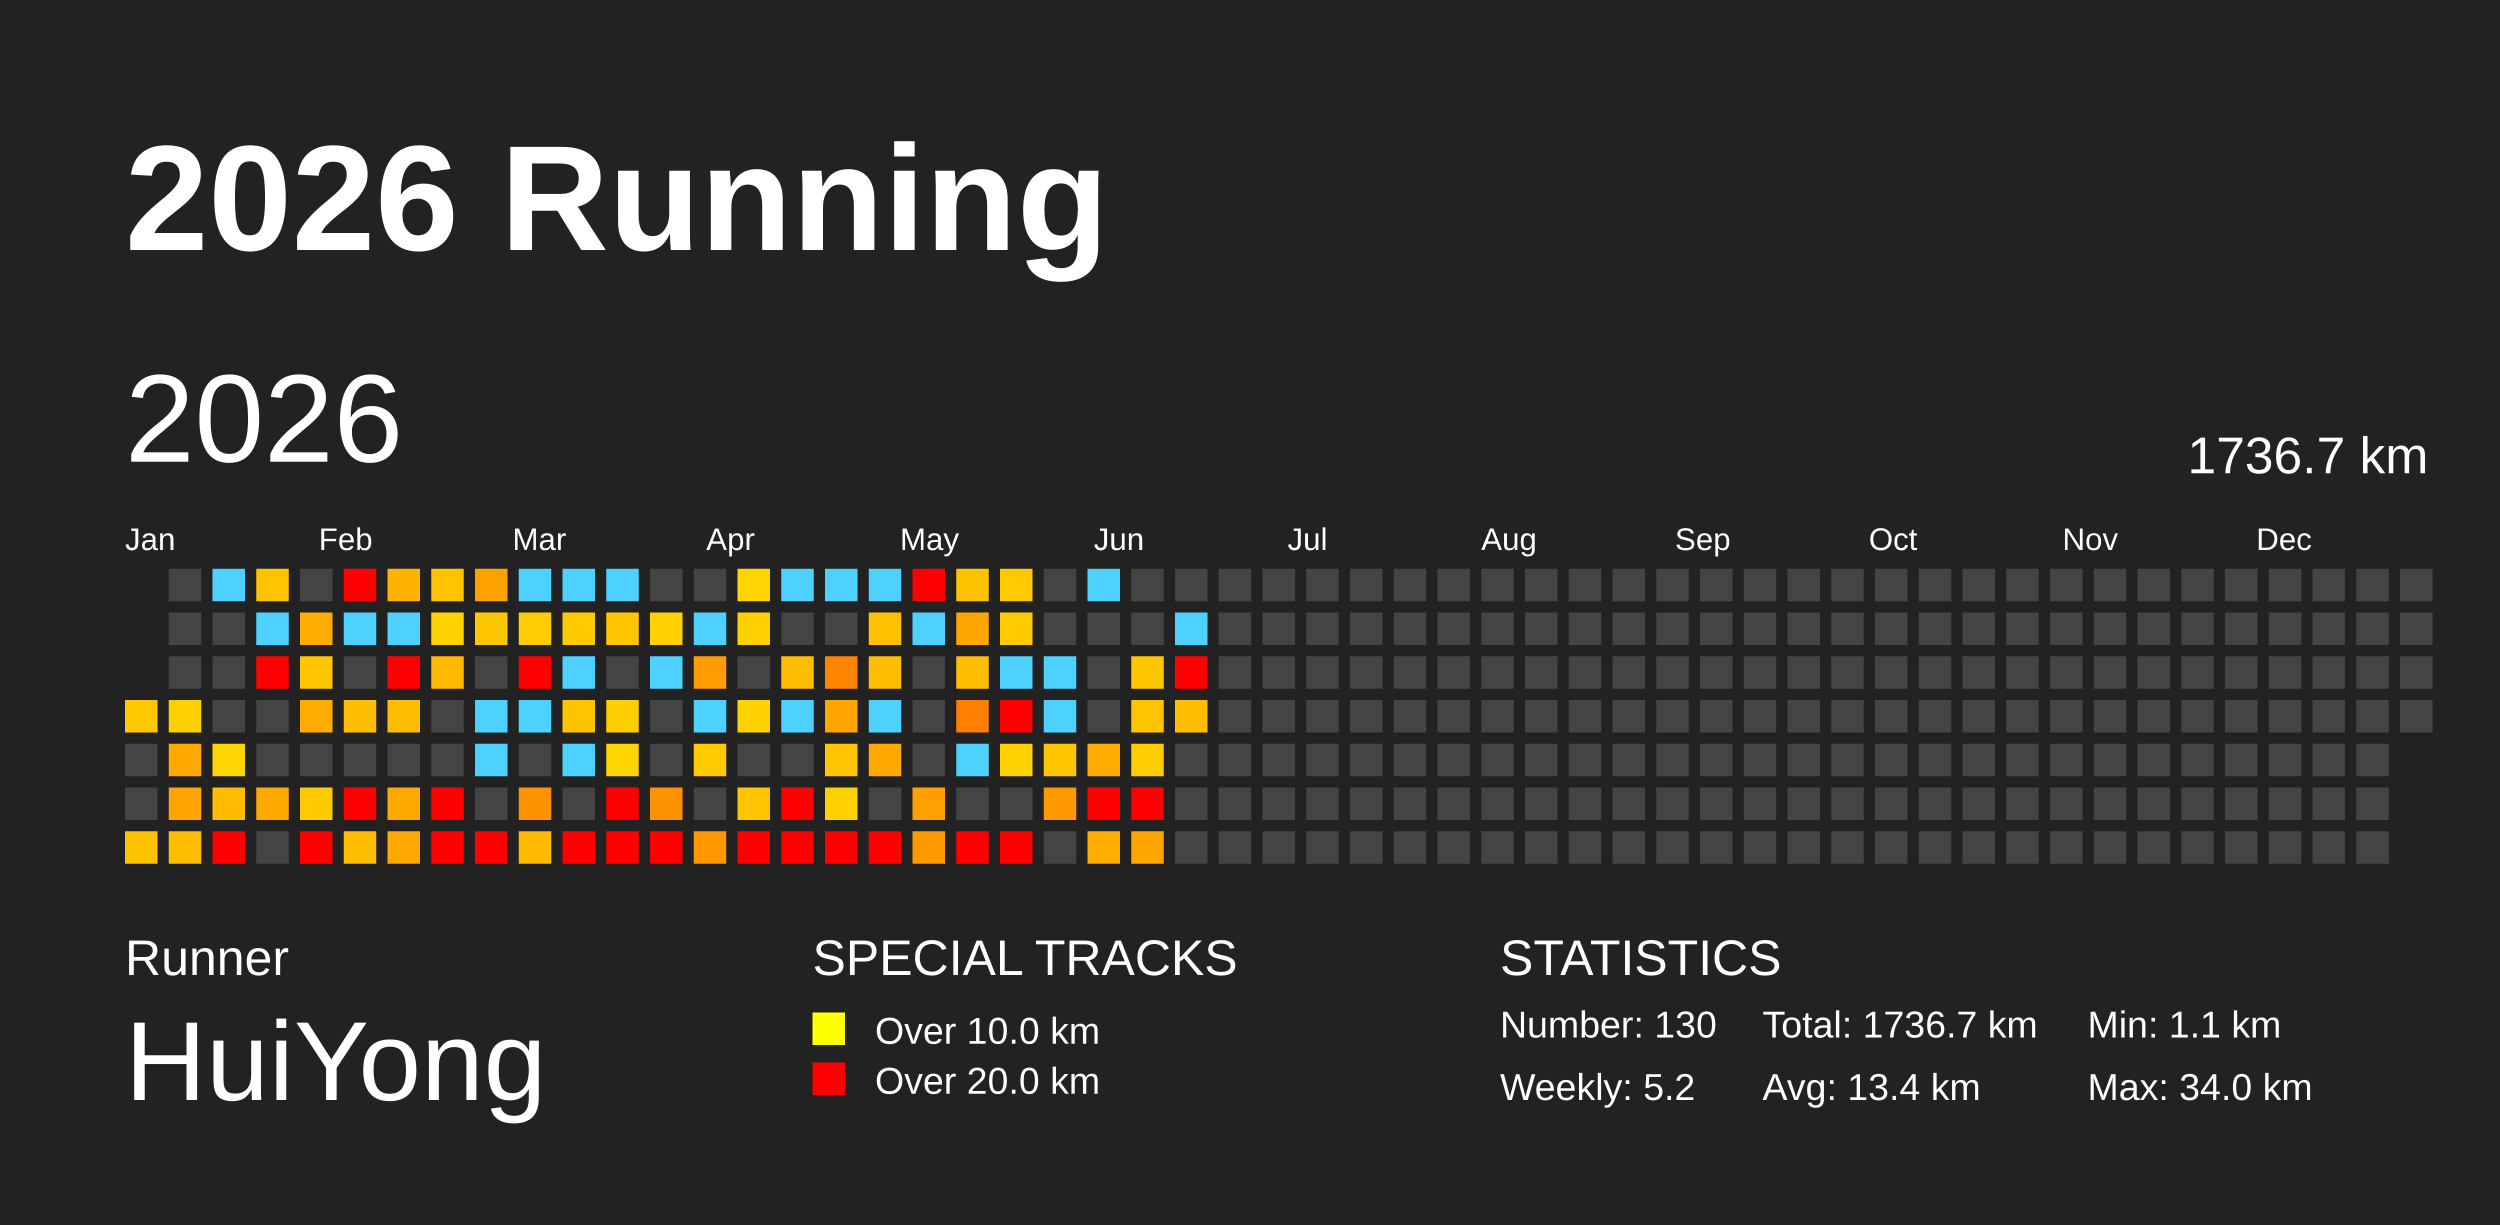
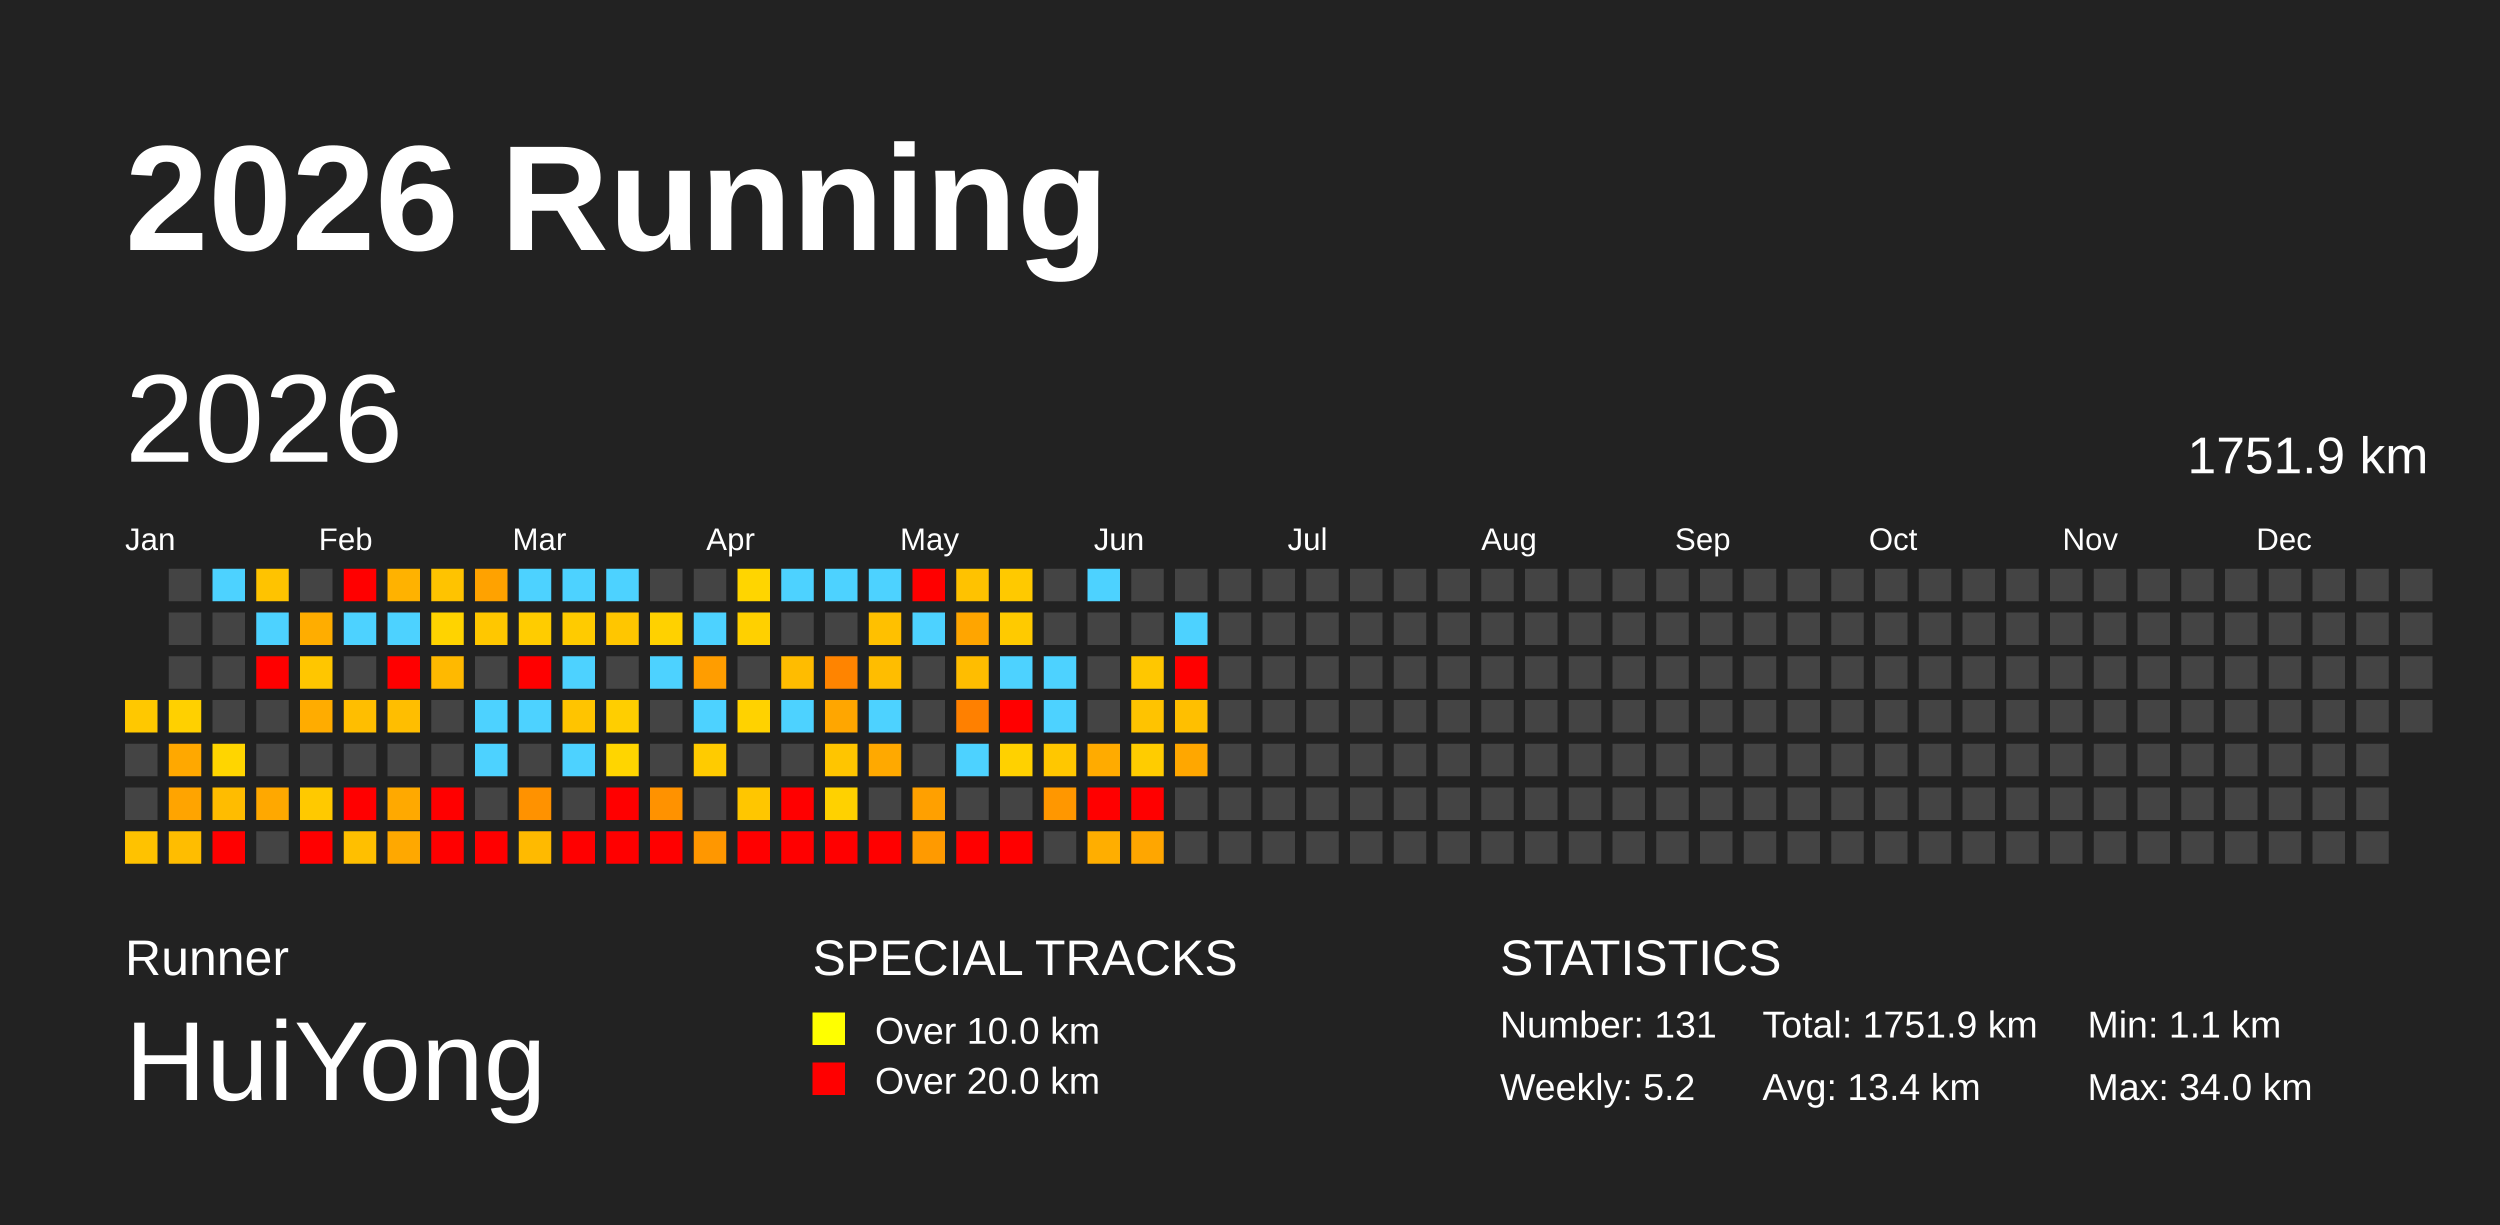
<svg xmlns="http://www.w3.org/2000/svg" baseProfile="full" height="98mm" version="1.1" viewBox="0,0,200,98" width="200mm">
  <defs />
  <rect fill="#222222" height="98" width="200" x="0" y="0" />
  <text fill="#FFFFFF" style="font-size:12px; font-family:Arial; font-weight:bold;" x="10" y="20">2026 Running</text>
  <text fill="#FFFFFF" style="font-size:4px; font-family:Arial" x="10" y="78">Runner</text>
  <text fill="#FFFFFF" style="font-size:9px; font-family:Arial" x="10" y="88">HuiYong</text>
  <text fill="#FFFFFF" style="font-size:4px; font-family:Arial" x="65" y="78">SPECIAL TRACKS</text>
  <rect fill="yellow" height="2.6" width="2.6" x="65" y="81" />
  <text fill="#FFFFFF" style="font-size:3px; font-family:Arial" x="70" y="83.5">Over 10.0 km</text>
  <rect fill="red" height="2.6" width="2.6" x="65" y="85" />
  <text fill="#FFFFFF" style="font-size:3px; font-family:Arial" x="70" y="87.5">Over 20.0 km</text>
  <text fill="#FFFFFF" style="font-size:4px; font-family:Arial" x="120" y="78">STATISTICS</text>
-   <text fill="#FFFFFF" style="font-size:3px; font-family:Arial" x="120" y="83">Number: 130</text>
+   <text fill="#FFFFFF" style="font-size:3px; font-family:Arial" x="120" y="83">Number: 131</text>
  <text fill="#FFFFFF" style="font-size:3px; font-family:Arial" x="120" y="88">Weekly: 5.2</text>
-   <text fill="#FFFFFF" style="font-size:3px; font-family:Arial" x="141" y="83">Total: 1736.7 km</text>
+   <text fill="#FFFFFF" style="font-size:3px; font-family:Arial" x="141" y="83">Total: 1751.9 km</text>
  <text fill="#FFFFFF" style="font-size:3px; font-family:Arial" x="141" y="88">Avg: 13.4 km</text>
  <text fill="#FFFFFF" style="font-size:3px; font-family:Arial" x="167" y="83">Min: 1.1 km</text>
  <text fill="#FFFFFF" style="font-size:3px; font-family:Arial" x="167" y="88">Max: 34.0 km</text>
  <text dominant-baseline="hanging" fill="#FFFFFF" style="font-size:10.0px; font-family:Arial;" x="10" y="30">2026</text>
-   <text dominant-baseline="hanging" fill="#FFFFFF" style="font-size:4.125px; font-family:Arial;" x="175" y="35">1736.7 km</text>
+   <text dominant-baseline="hanging" fill="#FFFFFF" style="font-size:4.125px; font-family:Arial;" x="175" y="35">1751.9 km</text>
  <text fill="#FFFFFF" style="font-size:2.5px; font-family:Arial" x="10.0" y="44">Jan</text>
  <text fill="#FFFFFF" style="font-size:2.5px; font-family:Arial" x="25.5" y="44">Feb</text>
  <text fill="#FFFFFF" style="font-size:2.5px; font-family:Arial" x="41.0" y="44">Mar</text>
  <text fill="#FFFFFF" style="font-size:2.5px; font-family:Arial" x="56.5" y="44">Apr</text>
  <text fill="#FFFFFF" style="font-size:2.5px; font-family:Arial" x="72.0" y="44">May</text>
  <text fill="#FFFFFF" style="font-size:2.5px; font-family:Arial" x="87.5" y="44">Jun</text>
  <text fill="#FFFFFF" style="font-size:2.5px; font-family:Arial" x="103.0" y="44">Jul</text>
  <text fill="#FFFFFF" style="font-size:2.5px; font-family:Arial" x="118.5" y="44">Aug</text>
  <text fill="#FFFFFF" style="font-size:2.5px; font-family:Arial" x="134.0" y="44">Sep</text>
  <text fill="#FFFFFF" style="font-size:2.5px; font-family:Arial" x="149.5" y="44">Oct</text>
  <text fill="#FFFFFF" style="font-size:2.5px; font-family:Arial" x="165.0" y="44">Nov</text>
  <text fill="#FFFFFF" style="font-size:2.5px; font-family:Arial" x="180.5" y="44">Dec</text>
  <rect fill="#ffc800" height="2.6" width="2.6" x="10.0" y="56.0" />
  <rect fill="#444444" height="2.6" width="2.6" x="10.0" y="59.5" />
  <rect fill="#444444" height="2.6" width="2.6" x="10.0" y="63.0" />
  <rect fill="#ffc200" height="2.6" width="2.6" x="10.0" y="66.5" />
  <rect fill="#444444" height="2.6" width="2.6" x="13.5" y="45.5" />
  <rect fill="#444444" height="2.6" width="2.6" x="13.5" y="49.0" />
  <rect fill="#444444" height="2.6" width="2.6" x="13.5" y="52.5" />
  <rect fill="#ffd000" height="2.6" width="2.6" x="13.5" y="56.0" />
  <rect fill="#ffa800" height="2.6" width="2.6" x="13.5" y="59.5" />
  <rect fill="#ffa400" height="2.6" width="2.6" x="13.5" y="63.0" />
  <rect fill="#ffbd00" height="2.6" width="2.6" x="13.5" y="66.5" />
  <rect fill="#4dd2ff" height="2.6" width="2.6" x="17.0" y="45.5" />
  <rect fill="#444444" height="2.6" width="2.6" x="17.0" y="49.0" />
  <rect fill="#444444" height="2.6" width="2.6" x="17.0" y="52.5" />
  <rect fill="#444444" height="2.6" width="2.6" x="17.0" y="56.0" />
  <rect fill="#ffd500" height="2.6" width="2.6" x="17.0" y="59.5" />
  <rect fill="#ffbc00" height="2.6" width="2.6" x="17.0" y="63.0" />
  <rect fill="red" height="2.6" width="2.6" x="17.0" y="66.5" />
  <rect fill="#ffc300" height="2.6" width="2.6" x="20.5" y="45.5" />
  <rect fill="#4dd2ff" height="2.6" width="2.6" x="20.5" y="49.0" />
  <rect fill="red" height="2.6" width="2.6" x="20.5" y="52.5" />
  <rect fill="#444444" height="2.6" width="2.6" x="20.5" y="56.0" />
  <rect fill="#444444" height="2.6" width="2.6" x="20.5" y="59.5" />
  <rect fill="#ffa800" height="2.6" width="2.6" x="20.5" y="63.0" />
  <rect fill="#444444" height="2.6" width="2.6" x="20.5" y="66.5" />
  <rect fill="#444444" height="2.6" width="2.6" x="24.0" y="45.5" />
  <rect fill="#ffad00" height="2.6" width="2.6" x="24.0" y="49.0" />
  <rect fill="#ffc600" height="2.6" width="2.6" x="24.0" y="52.5" />
  <rect fill="#ffac00" height="2.6" width="2.6" x="24.0" y="56.0" />
  <rect fill="#444444" height="2.6" width="2.6" x="24.0" y="59.5" />
  <rect fill="#ffc900" height="2.6" width="2.6" x="24.0" y="63.0" />
  <rect fill="red" height="2.6" width="2.6" x="24.0" y="66.5" />
  <rect fill="red" height="2.6" width="2.6" x="27.5" y="45.5" />
  <rect fill="#4dd2ff" height="2.6" width="2.6" x="27.5" y="49.0" />
  <rect fill="#444444" height="2.6" width="2.6" x="27.5" y="52.5" />
  <rect fill="#ffbe00" height="2.6" width="2.6" x="27.5" y="56.0" />
  <rect fill="#444444" height="2.6" width="2.6" x="27.5" y="59.5" />
  <rect fill="red" height="2.6" width="2.6" x="27.5" y="63.0" />
  <rect fill="#ffbf00" height="2.6" width="2.6" x="27.5" y="66.5" />
  <rect fill="#ffb200" height="2.6" width="2.6" x="31.0" y="45.5" />
  <rect fill="#4dd2ff" height="2.6" width="2.6" x="31.0" y="49.0" />
  <rect fill="red" height="2.6" width="2.6" x="31.0" y="52.5" />
  <rect fill="#ffbe00" height="2.6" width="2.6" x="31.0" y="56.0" />
  <rect fill="#444444" height="2.6" width="2.6" x="31.0" y="59.5" />
  <rect fill="#ffa900" height="2.6" width="2.6" x="31.0" y="63.0" />
  <rect fill="#ffa800" height="2.6" width="2.6" x="31.0" y="66.5" />
  <rect fill="#ffc300" height="2.6" width="2.6" x="34.5" y="45.5" />
  <rect fill="#ffd300" height="2.6" width="2.6" x="34.5" y="49.0" />
  <rect fill="#ffb900" height="2.6" width="2.6" x="34.5" y="52.5" />
  <rect fill="#444444" height="2.6" width="2.6" x="34.5" y="56.0" />
  <rect fill="#444444" height="2.6" width="2.6" x="34.5" y="59.5" />
  <rect fill="red" height="2.6" width="2.6" x="34.5" y="63.0" />
  <rect fill="red" height="2.6" width="2.6" x="34.5" y="66.5" />
  <rect fill="#ffa200" height="2.6" width="2.6" x="38.0" y="45.5" />
  <rect fill="#ffc700" height="2.6" width="2.6" x="38.0" y="49.0" />
  <rect fill="#444444" height="2.6" width="2.6" x="38.0" y="52.5" />
  <rect fill="#4dd2ff" height="2.6" width="2.6" x="38.0" y="56.0" />
  <rect fill="#4dd2ff" height="2.6" width="2.6" x="38.0" y="59.5" />
  <rect fill="#444444" height="2.6" width="2.6" x="38.0" y="63.0" />
  <rect fill="red" height="2.6" width="2.6" x="38.0" y="66.5" />
  <rect fill="#4dd2ff" height="2.6" width="2.6" x="41.5" y="45.5" />
  <rect fill="#ffcc00" height="2.6" width="2.6" x="41.5" y="49.0" />
  <rect fill="red" height="2.6" width="2.6" x="41.5" y="52.5" />
  <rect fill="#4dd2ff" height="2.6" width="2.6" x="41.5" y="56.0" />
  <rect fill="#444444" height="2.6" width="2.6" x="41.5" y="59.5" />
  <rect fill="#ff9200" height="2.6" width="2.6" x="41.5" y="63.0" />
  <rect fill="#ffba00" height="2.6" width="2.6" x="41.5" y="66.5" />
  <rect fill="#4dd2ff" height="2.6" width="2.6" x="45.0" y="45.5" />
  <rect fill="#ffcb00" height="2.6" width="2.6" x="45.0" y="49.0" />
  <rect fill="#4dd2ff" height="2.6" width="2.6" x="45.0" y="52.5" />
  <rect fill="#ffc400" height="2.6" width="2.6" x="45.0" y="56.0" />
  <rect fill="#4dd2ff" height="2.6" width="2.6" x="45.0" y="59.5" />
  <rect fill="#444444" height="2.6" width="2.6" x="45.0" y="63.0" />
  <rect fill="red" height="2.6" width="2.6" x="45.0" y="66.5" />
  <rect fill="#4dd2ff" height="2.6" width="2.6" x="48.5" y="45.5" />
  <rect fill="#ffc600" height="2.6" width="2.6" x="48.5" y="49.0" />
  <rect fill="#444444" height="2.6" width="2.6" x="48.5" y="52.5" />
  <rect fill="#ffce00" height="2.6" width="2.6" x="48.5" y="56.0" />
  <rect fill="#ffd500" height="2.6" width="2.6" x="48.5" y="59.5" />
  <rect fill="red" height="2.6" width="2.6" x="48.5" y="63.0" />
  <rect fill="red" height="2.6" width="2.6" x="48.5" y="66.5" />
  <rect fill="#444444" height="2.6" width="2.6" x="52.0" y="45.5" />
  <rect fill="#ffd100" height="2.6" width="2.6" x="52.0" y="49.0" />
  <rect fill="#4dd2ff" height="2.6" width="2.6" x="52.0" y="52.5" />
  <rect fill="#444444" height="2.6" width="2.6" x="52.0" y="56.0" />
  <rect fill="#444444" height="2.6" width="2.6" x="52.0" y="59.5" />
  <rect fill="#ff9200" height="2.6" width="2.6" x="52.0" y="63.0" />
  <rect fill="red" height="2.6" width="2.6" x="52.0" y="66.5" />
  <rect fill="#444444" height="2.6" width="2.6" x="55.5" y="45.5" />
  <rect fill="#4dd2ff" height="2.6" width="2.6" x="55.5" y="49.0" />
  <rect fill="#ff9d00" height="2.6" width="2.6" x="55.5" y="52.5" />
  <rect fill="#4dd2ff" height="2.6" width="2.6" x="55.5" y="56.0" />
  <rect fill="#ffcb00" height="2.6" width="2.6" x="55.5" y="59.5" />
  <rect fill="#444444" height="2.6" width="2.6" x="55.5" y="63.0" />
  <rect fill="#ff9700" height="2.6" width="2.6" x="55.5" y="66.5" />
  <rect fill="#ffd500" height="2.6" width="2.6" x="59.0" y="45.5" />
  <rect fill="#ffd000" height="2.6" width="2.6" x="59.0" y="49.0" />
  <rect fill="#444444" height="2.6" width="2.6" x="59.0" y="52.5" />
  <rect fill="#ffd200" height="2.6" width="2.6" x="59.0" y="56.0" />
  <rect fill="#444444" height="2.6" width="2.6" x="59.0" y="59.5" />
  <rect fill="#ffc600" height="2.6" width="2.6" x="59.0" y="63.0" />
  <rect fill="red" height="2.6" width="2.6" x="59.0" y="66.5" />
  <rect fill="#4dd2ff" height="2.6" width="2.6" x="62.5" y="45.5" />
  <rect fill="#444444" height="2.6" width="2.6" x="62.5" y="49.0" />
  <rect fill="#ffbc00" height="2.6" width="2.6" x="62.5" y="52.5" />
  <rect fill="#4dd2ff" height="2.6" width="2.6" x="62.5" y="56.0" />
  <rect fill="#444444" height="2.6" width="2.6" x="62.5" y="59.5" />
  <rect fill="red" height="2.6" width="2.6" x="62.5" y="63.0" />
  <rect fill="red" height="2.6" width="2.6" x="62.5" y="66.5" />
  <rect fill="#4dd2ff" height="2.6" width="2.6" x="66.0" y="45.5" />
  <rect fill="#444444" height="2.6" width="2.6" x="66.0" y="49.0" />
  <rect fill="#ff8400" height="2.6" width="2.6" x="66.0" y="52.5" />
  <rect fill="#ffa600" height="2.6" width="2.6" x="66.0" y="56.0" />
  <rect fill="#ffc500" height="2.6" width="2.6" x="66.0" y="59.5" />
  <rect fill="#ffd100" height="2.6" width="2.6" x="66.0" y="63.0" />
  <rect fill="red" height="2.6" width="2.6" x="66.0" y="66.5" />
  <rect fill="#4dd2ff" height="2.6" width="2.6" x="69.5" y="45.5" />
  <rect fill="#ffc000" height="2.6" width="2.6" x="69.5" y="49.0" />
  <rect fill="#ffbd00" height="2.6" width="2.6" x="69.5" y="52.5" />
  <rect fill="#4dd2ff" height="2.6" width="2.6" x="69.5" y="56.0" />
  <rect fill="#ffa900" height="2.6" width="2.6" x="69.5" y="59.5" />
  <rect fill="#444444" height="2.6" width="2.6" x="69.5" y="63.0" />
  <rect fill="red" height="2.6" width="2.6" x="69.5" y="66.5" />
  <rect fill="red" height="2.6" width="2.6" x="73.0" y="45.5" />
  <rect fill="#4dd2ff" height="2.6" width="2.6" x="73.0" y="49.0" />
  <rect fill="#444444" height="2.6" width="2.6" x="73.0" y="52.5" />
  <rect fill="#444444" height="2.6" width="2.6" x="73.0" y="56.0" />
  <rect fill="#444444" height="2.6" width="2.6" x="73.0" y="59.5" />
  <rect fill="#ffa000" height="2.6" width="2.6" x="73.0" y="63.0" />
  <rect fill="#ff9a00" height="2.6" width="2.6" x="73.0" y="66.5" />
  <rect fill="#ffc200" height="2.6" width="2.6" x="76.5" y="45.5" />
  <rect fill="#ffa500" height="2.6" width="2.6" x="76.5" y="49.0" />
  <rect fill="#ffbd00" height="2.6" width="2.6" x="76.5" y="52.5" />
  <rect fill="#ff8000" height="2.6" width="2.6" x="76.5" y="56.0" />
  <rect fill="#4dd2ff" height="2.6" width="2.6" x="76.5" y="59.5" />
  <rect fill="#444444" height="2.6" width="2.6" x="76.5" y="63.0" />
  <rect fill="red" height="2.6" width="2.6" x="76.5" y="66.5" />
  <rect fill="#ffc900" height="2.6" width="2.6" x="80.0" y="45.5" />
  <rect fill="#ffca00" height="2.6" width="2.6" x="80.0" y="49.0" />
  <rect fill="#4dd2ff" height="2.6" width="2.6" x="80.0" y="52.5" />
  <rect fill="red" height="2.6" width="2.6" x="80.0" y="56.0" />
  <rect fill="#ffd100" height="2.6" width="2.6" x="80.0" y="59.5" />
  <rect fill="#444444" height="2.6" width="2.6" x="80.0" y="63.0" />
  <rect fill="red" height="2.6" width="2.6" x="80.0" y="66.5" />
  <rect fill="#444444" height="2.6" width="2.6" x="83.5" y="45.5" />
  <rect fill="#444444" height="2.6" width="2.6" x="83.5" y="49.0" />
  <rect fill="#4dd2ff" height="2.6" width="2.6" x="83.5" y="52.5" />
  <rect fill="#4dd2ff" height="2.6" width="2.6" x="83.5" y="56.0" />
  <rect fill="#ffc700" height="2.6" width="2.6" x="83.5" y="59.5" />
  <rect fill="#ff9700" height="2.6" width="2.6" x="83.5" y="63.0" />
  <rect fill="#444444" height="2.6" width="2.6" x="83.5" y="66.5" />
  <rect fill="#4dd2ff" height="2.6" width="2.6" x="87.0" y="45.5" />
  <rect fill="#444444" height="2.6" width="2.6" x="87.0" y="49.0" />
  <rect fill="#444444" height="2.6" width="2.6" x="87.0" y="52.5" />
  <rect fill="#444444" height="2.6" width="2.6" x="87.0" y="56.0" />
  <rect fill="#ffab00" height="2.6" width="2.6" x="87.0" y="59.5" />
  <rect fill="red" height="2.6" width="2.6" x="87.0" y="63.0" />
  <rect fill="#ffae00" height="2.6" width="2.6" x="87.0" y="66.5" />
  <rect fill="#444444" height="2.6" width="2.6" x="90.5" y="45.5" />
  <rect fill="#444444" height="2.6" width="2.6" x="90.5" y="49.0" />
  <rect fill="#ffc700" height="2.6" width="2.6" x="90.5" y="52.5" />
  <rect fill="#ffc300" height="2.6" width="2.6" x="90.5" y="56.0" />
  <rect fill="#ffcc00" height="2.6" width="2.6" x="90.5" y="59.5" />
  <rect fill="red" height="2.6" width="2.6" x="90.5" y="63.0" />
  <rect fill="#ffa600" height="2.6" width="2.6" x="90.5" y="66.5" />
  <rect fill="#444444" height="2.6" width="2.6" x="94.0" y="45.5" />
  <rect fill="#4dd2ff" height="2.6" width="2.6" x="94.0" y="49.0" />
  <rect fill="red" height="2.6" width="2.6" x="94.0" y="52.5" />
  <rect fill="#ffbf00" height="2.6" width="2.6" x="94.0" y="56.0" />
-   <rect fill="#444444" height="2.6" width="2.6" x="94.0" y="59.5" />
+   <rect fill="#ffa700" height="2.6" width="2.6" x="94.0" y="59.5" />
  <rect fill="#444444" height="2.6" width="2.6" x="94.0" y="63.0" />
  <rect fill="#444444" height="2.6" width="2.6" x="94.0" y="66.5" />
  <rect fill="#444444" height="2.6" width="2.6" x="97.5" y="45.5" />
  <rect fill="#444444" height="2.6" width="2.6" x="97.5" y="49.0" />
  <rect fill="#444444" height="2.6" width="2.6" x="97.5" y="52.5" />
  <rect fill="#444444" height="2.6" width="2.6" x="97.5" y="56.0" />
  <rect fill="#444444" height="2.6" width="2.6" x="97.5" y="59.5" />
  <rect fill="#444444" height="2.6" width="2.6" x="97.5" y="63.0" />
  <rect fill="#444444" height="2.6" width="2.6" x="97.5" y="66.5" />
  <rect fill="#444444" height="2.6" width="2.6" x="101.0" y="45.5" />
  <rect fill="#444444" height="2.6" width="2.6" x="101.0" y="49.0" />
  <rect fill="#444444" height="2.6" width="2.6" x="101.0" y="52.5" />
  <rect fill="#444444" height="2.6" width="2.6" x="101.0" y="56.0" />
  <rect fill="#444444" height="2.6" width="2.6" x="101.0" y="59.5" />
  <rect fill="#444444" height="2.6" width="2.6" x="101.0" y="63.0" />
  <rect fill="#444444" height="2.6" width="2.6" x="101.0" y="66.5" />
  <rect fill="#444444" height="2.6" width="2.6" x="104.5" y="45.5" />
  <rect fill="#444444" height="2.6" width="2.6" x="104.5" y="49.0" />
  <rect fill="#444444" height="2.6" width="2.6" x="104.5" y="52.5" />
  <rect fill="#444444" height="2.6" width="2.6" x="104.5" y="56.0" />
  <rect fill="#444444" height="2.6" width="2.6" x="104.5" y="59.5" />
  <rect fill="#444444" height="2.6" width="2.6" x="104.5" y="63.0" />
  <rect fill="#444444" height="2.6" width="2.6" x="104.5" y="66.5" />
  <rect fill="#444444" height="2.6" width="2.6" x="108.0" y="45.5" />
  <rect fill="#444444" height="2.6" width="2.6" x="108.0" y="49.0" />
  <rect fill="#444444" height="2.6" width="2.6" x="108.0" y="52.5" />
  <rect fill="#444444" height="2.6" width="2.6" x="108.0" y="56.0" />
  <rect fill="#444444" height="2.6" width="2.6" x="108.0" y="59.5" />
  <rect fill="#444444" height="2.6" width="2.6" x="108.0" y="63.0" />
  <rect fill="#444444" height="2.6" width="2.6" x="108.0" y="66.5" />
  <rect fill="#444444" height="2.6" width="2.6" x="111.5" y="45.5" />
  <rect fill="#444444" height="2.6" width="2.6" x="111.5" y="49.0" />
  <rect fill="#444444" height="2.6" width="2.6" x="111.5" y="52.5" />
  <rect fill="#444444" height="2.6" width="2.6" x="111.5" y="56.0" />
  <rect fill="#444444" height="2.6" width="2.6" x="111.5" y="59.5" />
  <rect fill="#444444" height="2.6" width="2.6" x="111.5" y="63.0" />
  <rect fill="#444444" height="2.6" width="2.6" x="111.5" y="66.5" />
  <rect fill="#444444" height="2.6" width="2.6" x="115.0" y="45.5" />
  <rect fill="#444444" height="2.6" width="2.6" x="115.0" y="49.0" />
  <rect fill="#444444" height="2.6" width="2.6" x="115.0" y="52.5" />
  <rect fill="#444444" height="2.6" width="2.6" x="115.0" y="56.0" />
  <rect fill="#444444" height="2.6" width="2.6" x="115.0" y="59.5" />
  <rect fill="#444444" height="2.6" width="2.6" x="115.0" y="63.0" />
  <rect fill="#444444" height="2.6" width="2.6" x="115.0" y="66.5" />
  <rect fill="#444444" height="2.6" width="2.6" x="118.5" y="45.5" />
  <rect fill="#444444" height="2.6" width="2.6" x="118.5" y="49.0" />
  <rect fill="#444444" height="2.6" width="2.6" x="118.5" y="52.5" />
  <rect fill="#444444" height="2.6" width="2.6" x="118.5" y="56.0" />
  <rect fill="#444444" height="2.6" width="2.6" x="118.5" y="59.5" />
  <rect fill="#444444" height="2.6" width="2.6" x="118.5" y="63.0" />
  <rect fill="#444444" height="2.6" width="2.6" x="118.5" y="66.5" />
  <rect fill="#444444" height="2.6" width="2.6" x="122.0" y="45.5" />
  <rect fill="#444444" height="2.6" width="2.6" x="122.0" y="49.0" />
  <rect fill="#444444" height="2.6" width="2.6" x="122.0" y="52.5" />
  <rect fill="#444444" height="2.6" width="2.6" x="122.0" y="56.0" />
  <rect fill="#444444" height="2.6" width="2.6" x="122.0" y="59.5" />
  <rect fill="#444444" height="2.6" width="2.6" x="122.0" y="63.0" />
  <rect fill="#444444" height="2.6" width="2.6" x="122.0" y="66.5" />
  <rect fill="#444444" height="2.6" width="2.6" x="125.5" y="45.5" />
  <rect fill="#444444" height="2.6" width="2.6" x="125.5" y="49.0" />
  <rect fill="#444444" height="2.6" width="2.6" x="125.5" y="52.5" />
  <rect fill="#444444" height="2.6" width="2.6" x="125.5" y="56.0" />
  <rect fill="#444444" height="2.6" width="2.6" x="125.5" y="59.5" />
  <rect fill="#444444" height="2.6" width="2.6" x="125.5" y="63.0" />
  <rect fill="#444444" height="2.6" width="2.6" x="125.5" y="66.5" />
  <rect fill="#444444" height="2.6" width="2.6" x="129.0" y="45.5" />
  <rect fill="#444444" height="2.6" width="2.6" x="129.0" y="49.0" />
  <rect fill="#444444" height="2.6" width="2.6" x="129.0" y="52.5" />
  <rect fill="#444444" height="2.6" width="2.6" x="129.0" y="56.0" />
  <rect fill="#444444" height="2.6" width="2.6" x="129.0" y="59.5" />
  <rect fill="#444444" height="2.6" width="2.6" x="129.0" y="63.0" />
  <rect fill="#444444" height="2.6" width="2.6" x="129.0" y="66.5" />
  <rect fill="#444444" height="2.6" width="2.6" x="132.5" y="45.5" />
  <rect fill="#444444" height="2.6" width="2.6" x="132.5" y="49.0" />
  <rect fill="#444444" height="2.6" width="2.6" x="132.5" y="52.5" />
  <rect fill="#444444" height="2.6" width="2.6" x="132.5" y="56.0" />
  <rect fill="#444444" height="2.6" width="2.6" x="132.5" y="59.5" />
  <rect fill="#444444" height="2.6" width="2.6" x="132.5" y="63.0" />
  <rect fill="#444444" height="2.6" width="2.6" x="132.5" y="66.5" />
  <rect fill="#444444" height="2.6" width="2.6" x="136.0" y="45.5" />
  <rect fill="#444444" height="2.6" width="2.6" x="136.0" y="49.0" />
  <rect fill="#444444" height="2.6" width="2.6" x="136.0" y="52.5" />
  <rect fill="#444444" height="2.6" width="2.6" x="136.0" y="56.0" />
  <rect fill="#444444" height="2.6" width="2.6" x="136.0" y="59.5" />
  <rect fill="#444444" height="2.6" width="2.6" x="136.0" y="63.0" />
  <rect fill="#444444" height="2.6" width="2.6" x="136.0" y="66.5" />
  <rect fill="#444444" height="2.6" width="2.6" x="139.5" y="45.5" />
  <rect fill="#444444" height="2.6" width="2.6" x="139.5" y="49.0" />
  <rect fill="#444444" height="2.6" width="2.6" x="139.5" y="52.5" />
  <rect fill="#444444" height="2.6" width="2.6" x="139.5" y="56.0" />
  <rect fill="#444444" height="2.6" width="2.6" x="139.5" y="59.5" />
  <rect fill="#444444" height="2.6" width="2.6" x="139.5" y="63.0" />
  <rect fill="#444444" height="2.6" width="2.6" x="139.5" y="66.5" />
  <rect fill="#444444" height="2.6" width="2.6" x="143.0" y="45.5" />
  <rect fill="#444444" height="2.6" width="2.6" x="143.0" y="49.0" />
  <rect fill="#444444" height="2.6" width="2.6" x="143.0" y="52.5" />
  <rect fill="#444444" height="2.6" width="2.6" x="143.0" y="56.0" />
  <rect fill="#444444" height="2.6" width="2.6" x="143.0" y="59.5" />
  <rect fill="#444444" height="2.6" width="2.6" x="143.0" y="63.0" />
  <rect fill="#444444" height="2.6" width="2.6" x="143.0" y="66.5" />
  <rect fill="#444444" height="2.6" width="2.6" x="146.5" y="45.5" />
  <rect fill="#444444" height="2.6" width="2.6" x="146.5" y="49.0" />
  <rect fill="#444444" height="2.6" width="2.6" x="146.5" y="52.5" />
  <rect fill="#444444" height="2.6" width="2.6" x="146.5" y="56.0" />
  <rect fill="#444444" height="2.6" width="2.6" x="146.5" y="59.5" />
  <rect fill="#444444" height="2.6" width="2.6" x="146.5" y="63.0" />
  <rect fill="#444444" height="2.6" width="2.6" x="146.5" y="66.5" />
  <rect fill="#444444" height="2.6" width="2.6" x="150.0" y="45.5" />
  <rect fill="#444444" height="2.6" width="2.6" x="150.0" y="49.0" />
  <rect fill="#444444" height="2.6" width="2.6" x="150.0" y="52.5" />
  <rect fill="#444444" height="2.6" width="2.6" x="150.0" y="56.0" />
  <rect fill="#444444" height="2.6" width="2.6" x="150.0" y="59.5" />
  <rect fill="#444444" height="2.6" width="2.6" x="150.0" y="63.0" />
  <rect fill="#444444" height="2.6" width="2.6" x="150.0" y="66.5" />
  <rect fill="#444444" height="2.6" width="2.6" x="153.5" y="45.5" />
  <rect fill="#444444" height="2.6" width="2.6" x="153.5" y="49.0" />
  <rect fill="#444444" height="2.6" width="2.6" x="153.5" y="52.5" />
  <rect fill="#444444" height="2.6" width="2.6" x="153.5" y="56.0" />
  <rect fill="#444444" height="2.6" width="2.6" x="153.5" y="59.5" />
  <rect fill="#444444" height="2.6" width="2.6" x="153.5" y="63.0" />
  <rect fill="#444444" height="2.6" width="2.6" x="153.5" y="66.5" />
  <rect fill="#444444" height="2.6" width="2.6" x="157.0" y="45.5" />
  <rect fill="#444444" height="2.6" width="2.6" x="157.0" y="49.0" />
  <rect fill="#444444" height="2.6" width="2.6" x="157.0" y="52.5" />
  <rect fill="#444444" height="2.6" width="2.6" x="157.0" y="56.0" />
  <rect fill="#444444" height="2.6" width="2.6" x="157.0" y="59.5" />
  <rect fill="#444444" height="2.6" width="2.6" x="157.0" y="63.0" />
  <rect fill="#444444" height="2.6" width="2.6" x="157.0" y="66.5" />
  <rect fill="#444444" height="2.6" width="2.6" x="160.5" y="45.5" />
  <rect fill="#444444" height="2.6" width="2.6" x="160.5" y="49.0" />
  <rect fill="#444444" height="2.6" width="2.6" x="160.5" y="52.5" />
  <rect fill="#444444" height="2.6" width="2.6" x="160.5" y="56.0" />
  <rect fill="#444444" height="2.6" width="2.6" x="160.5" y="59.5" />
  <rect fill="#444444" height="2.6" width="2.6" x="160.5" y="63.0" />
  <rect fill="#444444" height="2.6" width="2.6" x="160.5" y="66.5" />
  <rect fill="#444444" height="2.6" width="2.6" x="164.0" y="45.5" />
  <rect fill="#444444" height="2.6" width="2.6" x="164.0" y="49.0" />
  <rect fill="#444444" height="2.6" width="2.6" x="164.0" y="52.5" />
  <rect fill="#444444" height="2.6" width="2.6" x="164.0" y="56.0" />
  <rect fill="#444444" height="2.6" width="2.6" x="164.0" y="59.5" />
  <rect fill="#444444" height="2.6" width="2.6" x="164.0" y="63.0" />
  <rect fill="#444444" height="2.6" width="2.6" x="164.0" y="66.5" />
  <rect fill="#444444" height="2.6" width="2.6" x="167.5" y="45.5" />
  <rect fill="#444444" height="2.6" width="2.6" x="167.5" y="49.0" />
  <rect fill="#444444" height="2.6" width="2.6" x="167.5" y="52.5" />
  <rect fill="#444444" height="2.6" width="2.6" x="167.5" y="56.0" />
  <rect fill="#444444" height="2.6" width="2.6" x="167.5" y="59.5" />
  <rect fill="#444444" height="2.6" width="2.6" x="167.5" y="63.0" />
  <rect fill="#444444" height="2.6" width="2.6" x="167.5" y="66.5" />
  <rect fill="#444444" height="2.6" width="2.6" x="171.0" y="45.5" />
  <rect fill="#444444" height="2.6" width="2.6" x="171.0" y="49.0" />
  <rect fill="#444444" height="2.6" width="2.6" x="171.0" y="52.5" />
  <rect fill="#444444" height="2.6" width="2.6" x="171.0" y="56.0" />
  <rect fill="#444444" height="2.6" width="2.6" x="171.0" y="59.5" />
  <rect fill="#444444" height="2.6" width="2.6" x="171.0" y="63.0" />
  <rect fill="#444444" height="2.6" width="2.6" x="171.0" y="66.5" />
  <rect fill="#444444" height="2.6" width="2.6" x="174.5" y="45.5" />
  <rect fill="#444444" height="2.6" width="2.6" x="174.5" y="49.0" />
  <rect fill="#444444" height="2.6" width="2.6" x="174.5" y="52.5" />
  <rect fill="#444444" height="2.6" width="2.6" x="174.5" y="56.0" />
  <rect fill="#444444" height="2.6" width="2.6" x="174.5" y="59.5" />
  <rect fill="#444444" height="2.6" width="2.6" x="174.5" y="63.0" />
  <rect fill="#444444" height="2.6" width="2.6" x="174.5" y="66.5" />
  <rect fill="#444444" height="2.6" width="2.6" x="178.0" y="45.5" />
  <rect fill="#444444" height="2.6" width="2.6" x="178.0" y="49.0" />
  <rect fill="#444444" height="2.6" width="2.6" x="178.0" y="52.5" />
  <rect fill="#444444" height="2.6" width="2.6" x="178.0" y="56.0" />
  <rect fill="#444444" height="2.6" width="2.6" x="178.0" y="59.5" />
  <rect fill="#444444" height="2.6" width="2.6" x="178.0" y="63.0" />
  <rect fill="#444444" height="2.6" width="2.6" x="178.0" y="66.5" />
  <rect fill="#444444" height="2.6" width="2.6" x="181.5" y="45.5" />
  <rect fill="#444444" height="2.6" width="2.6" x="181.5" y="49.0" />
  <rect fill="#444444" height="2.6" width="2.6" x="181.5" y="52.5" />
  <rect fill="#444444" height="2.6" width="2.6" x="181.5" y="56.0" />
  <rect fill="#444444" height="2.6" width="2.6" x="181.5" y="59.5" />
  <rect fill="#444444" height="2.6" width="2.6" x="181.5" y="63.0" />
  <rect fill="#444444" height="2.6" width="2.6" x="181.5" y="66.5" />
  <rect fill="#444444" height="2.6" width="2.6" x="185.0" y="45.5" />
  <rect fill="#444444" height="2.6" width="2.6" x="185.0" y="49.0" />
  <rect fill="#444444" height="2.6" width="2.6" x="185.0" y="52.5" />
  <rect fill="#444444" height="2.6" width="2.6" x="185.0" y="56.0" />
  <rect fill="#444444" height="2.6" width="2.6" x="185.0" y="59.5" />
  <rect fill="#444444" height="2.6" width="2.6" x="185.0" y="63.0" />
  <rect fill="#444444" height="2.6" width="2.6" x="185.0" y="66.5" />
  <rect fill="#444444" height="2.6" width="2.6" x="188.5" y="45.5" />
  <rect fill="#444444" height="2.6" width="2.6" x="188.5" y="49.0" />
  <rect fill="#444444" height="2.6" width="2.6" x="188.5" y="52.5" />
  <rect fill="#444444" height="2.6" width="2.6" x="188.5" y="56.0" />
  <rect fill="#444444" height="2.6" width="2.6" x="188.5" y="59.5" />
  <rect fill="#444444" height="2.6" width="2.6" x="188.5" y="63.0" />
  <rect fill="#444444" height="2.6" width="2.6" x="188.5" y="66.5" />
  <rect fill="#444444" height="2.6" width="2.6" x="192.0" y="45.5" />
  <rect fill="#444444" height="2.6" width="2.6" x="192.0" y="49.0" />
  <rect fill="#444444" height="2.6" width="2.6" x="192.0" y="52.5" />
  <rect fill="#444444" height="2.6" width="2.6" x="192.0" y="56.0" />
</svg>
